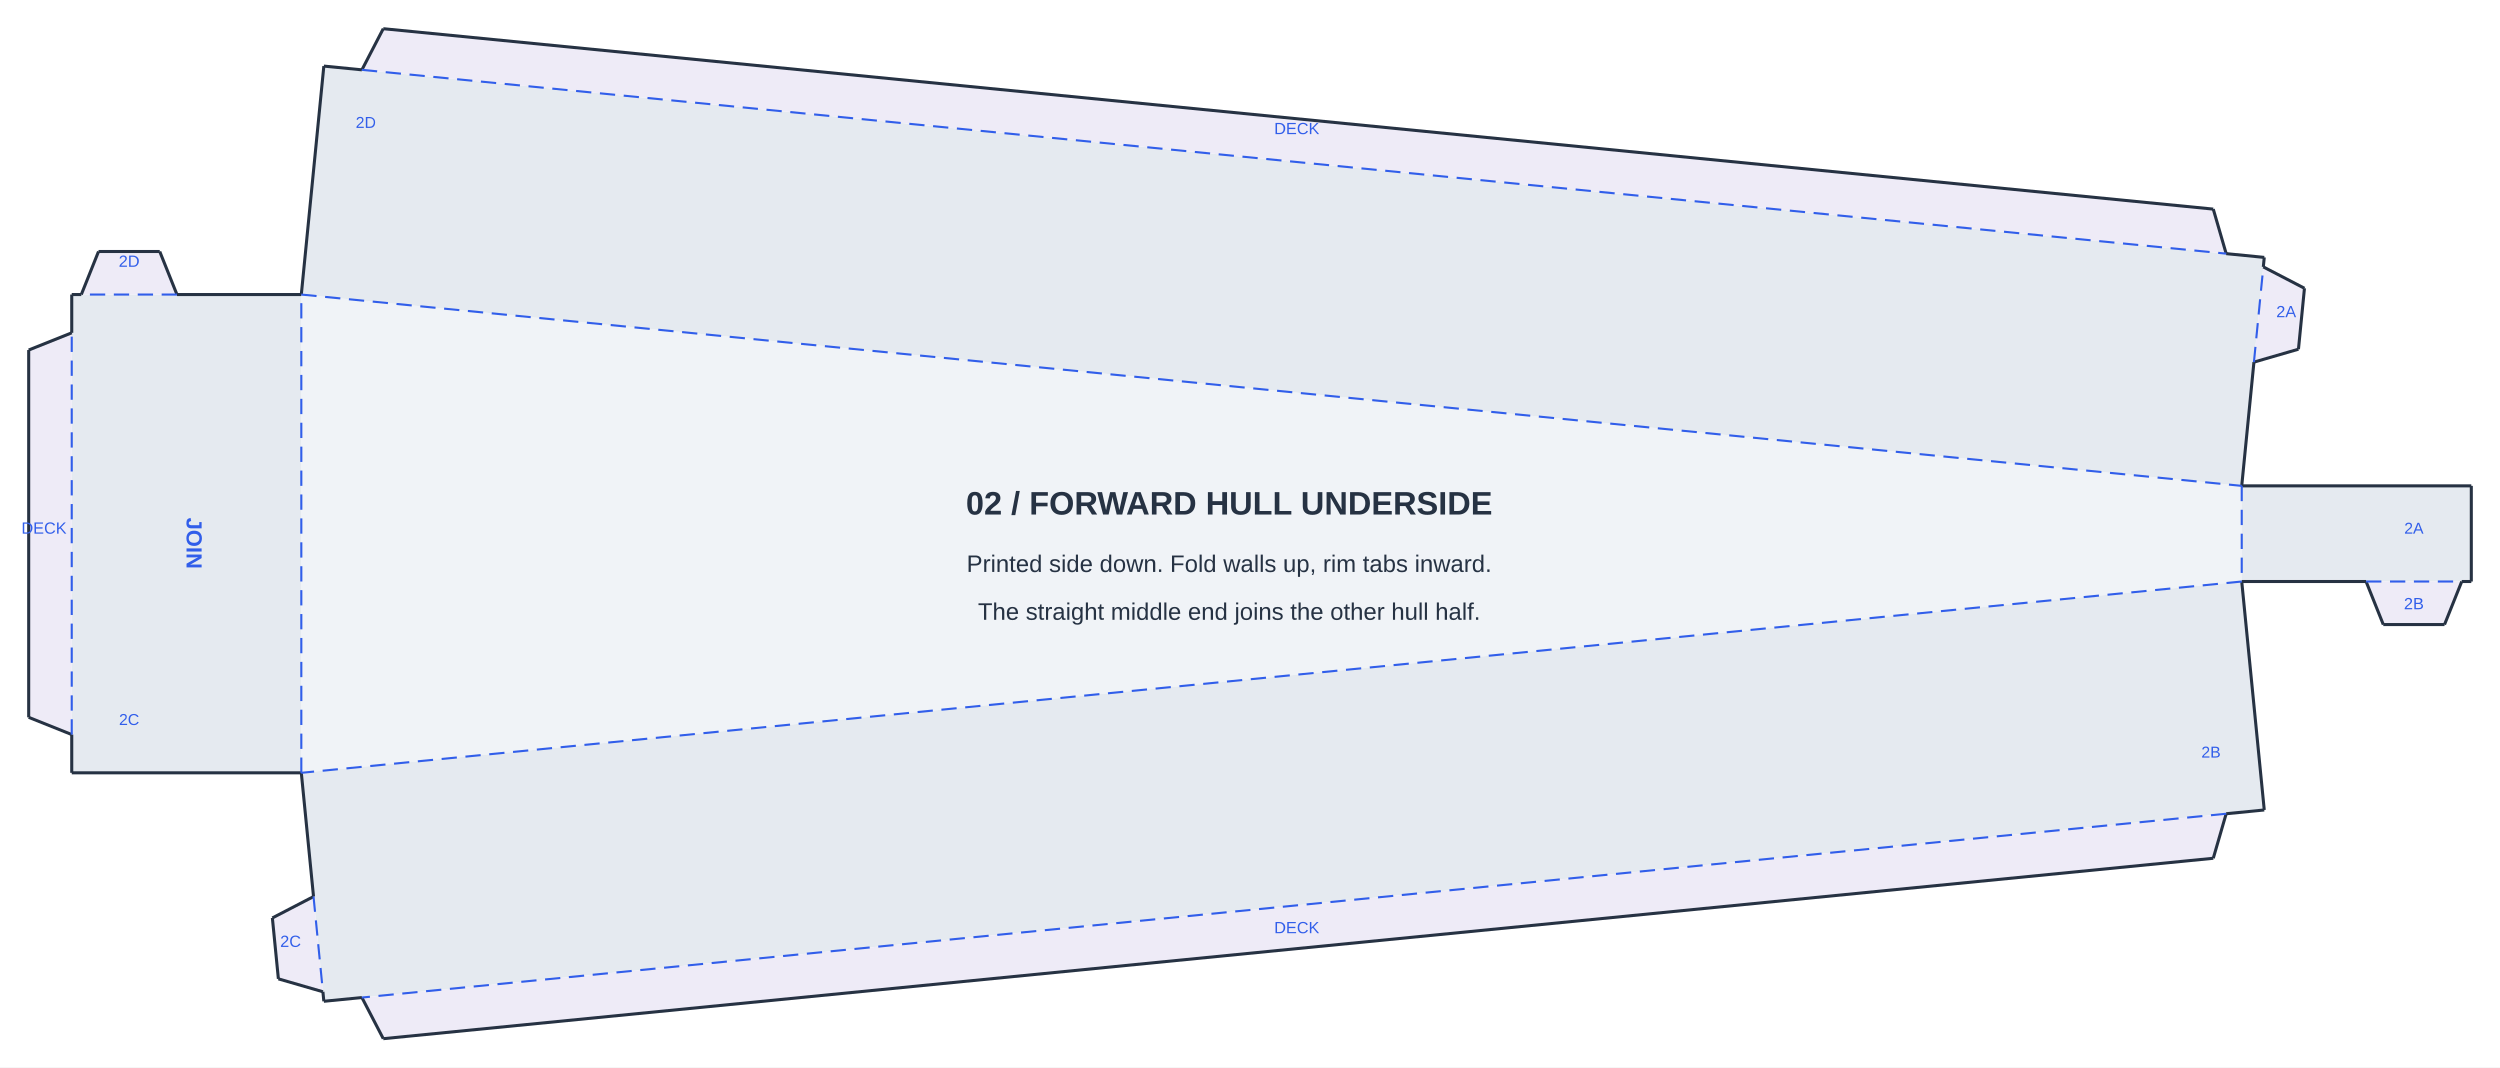
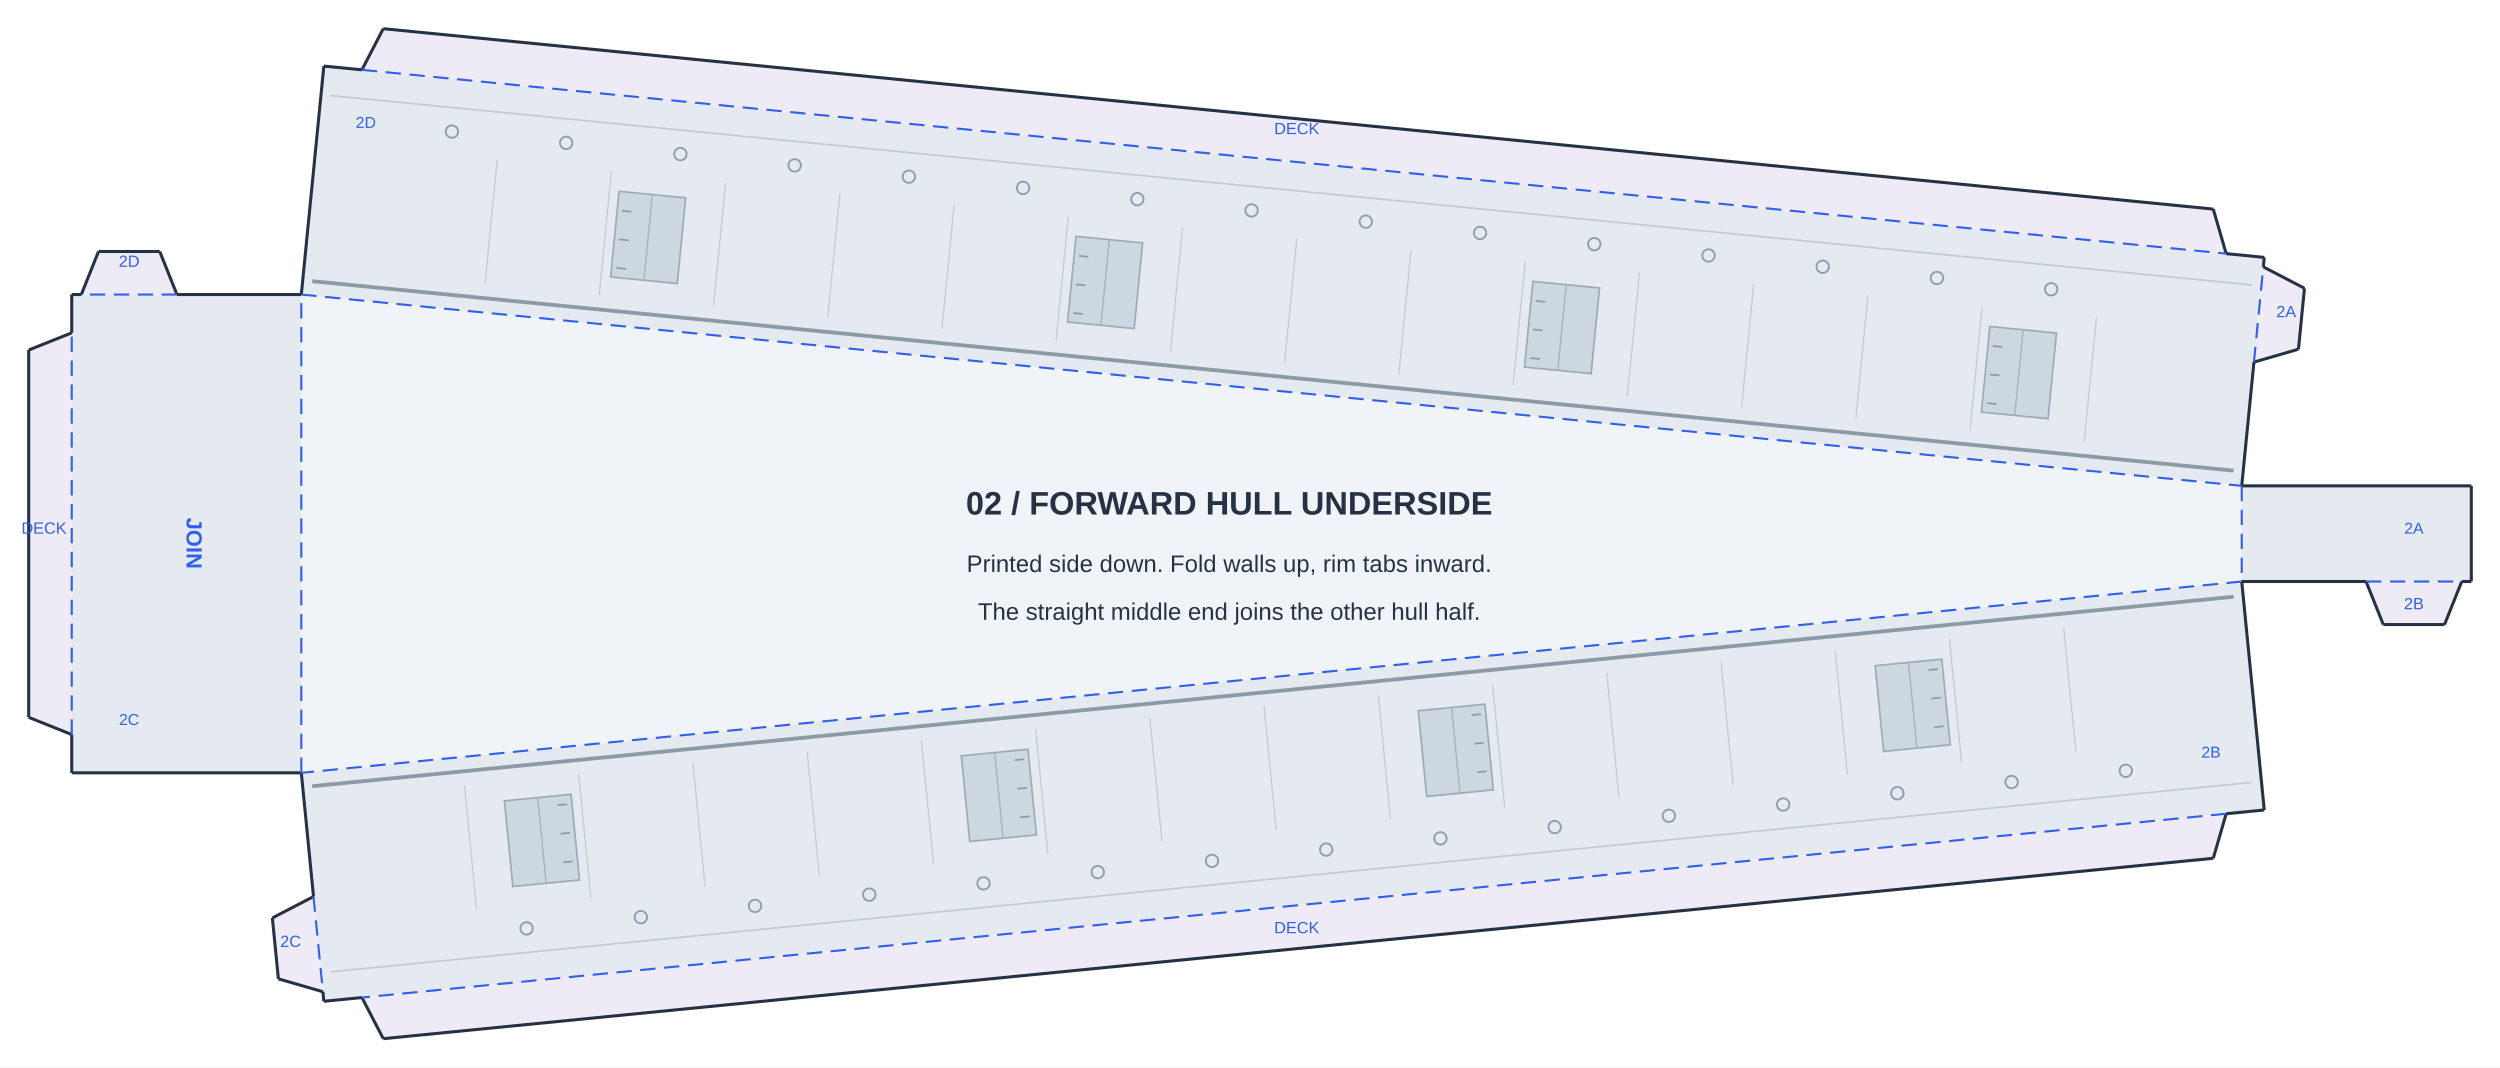
<svg xmlns="http://www.w3.org/2000/svg" width="261.357mm" height="111.587mm" viewBox="11.5 34.207 261.357 111.587">
  <rect x="11.5" y="34.207" width="261.357" height="111.587" fill="white" />
  <polygon points="43.000,65.000 245.857,85.000 245.857,95.000 43.000,115.000" fill="#f0f3f7" stroke="none" stroke-width="0.2" />
  <polygon points="43.000,65.000 245.857,85.000 248.212,61.116 45.355,41.116" fill="#e5eaf0" stroke="none" stroke-width="0.2" />
  <polygon points="247.133,72.063 248.114,62.111 252.415,64.344 251.787,70.713" fill="#eeebf7" stroke="none" stroke-width="0.2" />
  <polygon points="49.335,41.508 244.231,60.723 242.881,56.068 51.568,37.207" fill="#eeebf7" stroke="none" stroke-width="0.2" />
  <polygon points="245.857,85.000 245.857,95.000 269.857,95.000 269.857,85.000" fill="#e5eaf0" stroke="none" stroke-width="0.2" />
  <polygon points="258.857,95.000 268.857,95.000 267.057,99.500 260.657,99.500" fill="#eeebf7" stroke="none" stroke-width="0.2" />
  <polygon points="245.857,95.000 43.000,115.000 45.355,138.884 248.212,118.884" fill="#e5eaf0" stroke="none" stroke-width="0.2" />
  <polygon points="44.276,127.937 45.257,137.889 40.602,136.539 39.974,130.170" fill="#eeebf7" stroke="none" stroke-width="0.2" />
  <polygon points="244.231,119.277 49.335,138.492 51.568,142.793 242.881,123.932" fill="#eeebf7" stroke="none" stroke-width="0.2" />
  <polygon points="43.000,115.000 43.000,65.000 19.000,65.000 19.000,115.000" fill="#e5eaf0" stroke="none" stroke-width="0.2" />
  <polygon points="30.000,65.000 20.000,65.000 21.800,60.500 28.200,60.500" fill="#eeebf7" stroke="none" stroke-width="0.2" />
  <polygon points="19.000,111.000 19.000,69.000 14.500,70.800 14.500,109.200" fill="#eeebf7" stroke="none" stroke-width="0.2" />
  <line x1="245.857" y1="85.000" x2="247.133" y2="72.063" stroke="#263243" stroke-width="0.32" />
  <line x1="248.114" y1="62.111" x2="248.212" y2="61.116" stroke="#263243" stroke-width="0.32" />
  <line x1="248.212" y1="61.116" x2="244.231" y2="60.723" stroke="#263243" stroke-width="0.32" />
  <line x1="49.335" y1="41.508" x2="45.355" y2="41.116" stroke="#263243" stroke-width="0.32" />
  <line x1="45.355" y1="41.116" x2="43.000" y2="65.000" stroke="#263243" stroke-width="0.32" />
  <line x1="248.114" y1="62.111" x2="252.415" y2="64.344" stroke="#263243" stroke-width="0.32" />
  <line x1="252.415" y1="64.344" x2="251.787" y2="70.713" stroke="#263243" stroke-width="0.32" />
  <line x1="251.787" y1="70.713" x2="247.133" y2="72.063" stroke="#263243" stroke-width="0.32" />
  <line x1="244.231" y1="60.723" x2="242.881" y2="56.068" stroke="#263243" stroke-width="0.32" />
  <line x1="242.881" y1="56.068" x2="51.568" y2="37.207" stroke="#263243" stroke-width="0.32" />
  <line x1="51.568" y1="37.207" x2="49.335" y2="41.508" stroke="#263243" stroke-width="0.32" />
  <line x1="245.857" y1="95.000" x2="258.857" y2="95.000" stroke="#263243" stroke-width="0.32" />
  <line x1="268.857" y1="95.000" x2="269.857" y2="95.000" stroke="#263243" stroke-width="0.32" />
  <line x1="269.857" y1="95.000" x2="269.857" y2="85.000" stroke="#263243" stroke-width="0.32" />
  <line x1="269.857" y1="85.000" x2="245.857" y2="85.000" stroke="#263243" stroke-width="0.32" />
  <line x1="268.857" y1="95.000" x2="267.057" y2="99.500" stroke="#263243" stroke-width="0.32" />
  <line x1="267.057" y1="99.500" x2="260.657" y2="99.500" stroke="#263243" stroke-width="0.32" />
  <line x1="260.657" y1="99.500" x2="258.857" y2="95.000" stroke="#263243" stroke-width="0.32" />
  <line x1="43.000" y1="115.000" x2="44.276" y2="127.937" stroke="#263243" stroke-width="0.32" />
  <line x1="45.257" y1="137.889" x2="45.355" y2="138.884" stroke="#263243" stroke-width="0.32" />
  <line x1="45.355" y1="138.884" x2="49.335" y2="138.492" stroke="#263243" stroke-width="0.32" />
  <line x1="244.231" y1="119.277" x2="248.212" y2="118.884" stroke="#263243" stroke-width="0.32" />
  <line x1="248.212" y1="118.884" x2="245.857" y2="95.000" stroke="#263243" stroke-width="0.32" />
  <line x1="45.257" y1="137.889" x2="40.602" y2="136.539" stroke="#263243" stroke-width="0.32" />
  <line x1="40.602" y1="136.539" x2="39.974" y2="130.170" stroke="#263243" stroke-width="0.32" />
  <line x1="39.974" y1="130.170" x2="44.276" y2="127.937" stroke="#263243" stroke-width="0.32" />
  <line x1="49.335" y1="138.492" x2="51.568" y2="142.793" stroke="#263243" stroke-width="0.32" />
  <line x1="51.568" y1="142.793" x2="242.881" y2="123.932" stroke="#263243" stroke-width="0.32" />
  <line x1="242.881" y1="123.932" x2="244.231" y2="119.277" stroke="#263243" stroke-width="0.32" />
  <line x1="43.000" y1="65.000" x2="30.000" y2="65.000" stroke="#263243" stroke-width="0.32" />
  <line x1="20.000" y1="65.000" x2="19.000" y2="65.000" stroke="#263243" stroke-width="0.32" />
  <line x1="19.000" y1="65.000" x2="19.000" y2="69.000" stroke="#263243" stroke-width="0.32" />
  <line x1="19.000" y1="111.000" x2="19.000" y2="115.000" stroke="#263243" stroke-width="0.32" />
  <line x1="19.000" y1="115.000" x2="43.000" y2="115.000" stroke="#263243" stroke-width="0.32" />
  <line x1="20.000" y1="65.000" x2="21.800" y2="60.500" stroke="#263243" stroke-width="0.32" />
  <line x1="21.800" y1="60.500" x2="28.200" y2="60.500" stroke="#263243" stroke-width="0.32" />
  <line x1="28.200" y1="60.500" x2="30.000" y2="65.000" stroke="#263243" stroke-width="0.32" />
  <line x1="19.000" y1="69.000" x2="14.500" y2="70.800" stroke="#263243" stroke-width="0.32" />
  <line x1="14.500" y1="70.800" x2="14.500" y2="109.200" stroke="#263243" stroke-width="0.32" />
  <line x1="14.500" y1="109.200" x2="19.000" y2="111.000" stroke="#263243" stroke-width="0.32" />
  <line x1="43.000" y1="65.000" x2="245.857" y2="85.000" stroke="#315eea" stroke-width="0.22" stroke-dasharray="1.6 0.9" />
  <line x1="247.133" y1="72.063" x2="248.114" y2="62.111" stroke="#315eea" stroke-width="0.22" stroke-dasharray="1.6 0.9" />
  <line x1="49.335" y1="41.508" x2="244.231" y2="60.723" stroke="#315eea" stroke-width="0.22" stroke-dasharray="1.6 0.9" />
  <line x1="245.857" y1="85.000" x2="245.857" y2="95.000" stroke="#315eea" stroke-width="0.22" stroke-dasharray="1.6 0.9" />
  <line x1="258.857" y1="95.000" x2="268.857" y2="95.000" stroke="#315eea" stroke-width="0.22" stroke-dasharray="1.6 0.9" />
  <line x1="245.857" y1="95.000" x2="43.000" y2="115.000" stroke="#315eea" stroke-width="0.22" stroke-dasharray="1.6 0.9" />
  <line x1="44.276" y1="127.937" x2="45.257" y2="137.889" stroke="#315eea" stroke-width="0.22" stroke-dasharray="1.6 0.9" />
  <line x1="244.231" y1="119.277" x2="49.335" y2="138.492" stroke="#315eea" stroke-width="0.22" stroke-dasharray="1.6 0.9" />
  <line x1="43.000" y1="115.000" x2="43.000" y2="65.000" stroke="#315eea" stroke-width="0.22" stroke-dasharray="1.6 0.9" />
  <line x1="30.000" y1="65.000" x2="20.000" y2="65.000" stroke="#315eea" stroke-width="0.22" stroke-dasharray="1.6 0.9" />
  <line x1="19.000" y1="111.000" x2="19.000" y2="69.000" stroke="#315eea" stroke-width="0.22" stroke-dasharray="1.6 0.9" />
  <text x="250.509" y="67.371" transform="rotate(0 250.5091 67.37139)" font-family="Arial, sans-serif" font-size="1.7" font-weight="400" fill="#315eea" text-anchor="middle">2A</text>
  <text x="49.742" y="47.577" transform="rotate(0 49.74196 47.57743)" font-family="Arial, sans-serif" font-size="1.65" font-weight="400" fill="#315eea" text-anchor="middle">2D</text>
  <text x="147.068" y="48.230" transform="rotate(0 147.0678 48.22979)" font-family="Arial, sans-serif" font-size="1.7" font-weight="400" fill="#315eea" text-anchor="middle">DECK</text>
  <text x="263.857" y="97.900" transform="rotate(0 263.857 97.9)" font-family="Arial, sans-serif" font-size="1.7" font-weight="400" fill="#315eea" text-anchor="middle">2B</text>
  <text x="263.857" y="90.000" transform="rotate(0 263.857 90.0)" font-family="Arial, sans-serif" font-size="1.65" font-weight="400" fill="#315eea" text-anchor="middle">2A</text>
  <text x="41.880" y="133.198" transform="rotate(0 41.88008 133.1977)" font-family="Arial, sans-serif" font-size="1.7" font-weight="400" fill="#315eea" text-anchor="middle">2C</text>
  <text x="242.647" y="113.404" transform="rotate(0 242.6472 113.4037)" font-family="Arial, sans-serif" font-size="1.65" font-weight="400" fill="#315eea" text-anchor="middle">2B</text>
  <text x="147.068" y="131.770" transform="rotate(0 147.0678 131.7702)" font-family="Arial, sans-serif" font-size="1.7" font-weight="400" fill="#315eea" text-anchor="middle">DECK</text>
  <text x="25.000" y="62.100" transform="rotate(0 25.0 62.1)" font-family="Arial, sans-serif" font-size="1.7" font-weight="400" fill="#315eea" text-anchor="middle">2D</text>
  <text x="25.000" y="110.000" transform="rotate(0 25.0 110.0)" font-family="Arial, sans-serif" font-size="1.65" font-weight="400" fill="#315eea" text-anchor="middle">2C</text>
  <text x="16.100" y="90.000" transform="rotate(0 16.1 90.0)" font-family="Arial, sans-serif" font-size="1.7" font-weight="400" fill="#315eea" text-anchor="middle">DECK</text>
+   <line x1="44.142" y1="63.605" x2="245.009" y2="83.409" stroke="#8c9aa7" stroke-width="0.4" />
+   <line x1="46.056" y1="44.199" x2="246.922" y2="64.003" stroke="#c0cad3" stroke-width="0.18" />
+   <polygon points="59.394,48.027 59.356,48.192 59.276,48.342 59.160,48.465 59.016,48.555 58.853,48.604 58.684,48.610 58.519,48.571 58.369,48.491 58.245,48.375 58.156,48.231 58.106,48.069 58.101,47.899 58.139,47.734 58.219,47.584 58.335,47.460 58.479,47.371 58.642,47.322 58.811,47.316 58.977,47.355 59.126,47.435 59.250,47.551 59.340,47.695 59.389,47.857" fill="none" stroke="#8e9eac" stroke-width="0.2" />
+   <line x1="63.478" y1="50.941" x2="62.203" y2="63.879" stroke="#c0cad3" stroke-width="0.13" />
+   <polygon points="71.337,49.204 71.298,49.369 71.218,49.519 71.102,49.643 70.958,49.732 70.796,49.782 70.626,49.787 70.461,49.749 70.311,49.669 70.187,49.553 70.098,49.408 70.048,49.246 70.043,49.077 70.081,48.911 70.161,48.762 70.277,48.638 70.421,48.548 70.584,48.499 70.753,48.493 70.919,48.532 71.068,48.612 71.192,48.728 71.282,48.872 71.331,49.034" fill="none" stroke="#8e9eac" stroke-width="0.2" />
+   <line x1="75.420" y1="52.119" x2="74.145" y2="65.056" stroke="#c0cad3" stroke-width="0.13" />
+   <polygon points="83.279,50.381 83.240,50.547 83.160,50.696 83.044,50.820 82.900,50.910 82.738,50.959 82.568,50.965 82.403,50.926 82.253,50.846 82.129,50.730 82.040,50.586 81.990,50.423 81.985,50.254 82.023,50.089 82.103,49.939 82.219,49.815 82.364,49.726 82.526,49.676 82.696,49.671 82.861,49.709 83.010,49.789 83.134,49.905 83.224,50.049 83.273,50.212" fill="none" stroke="#8e9eac" stroke-width="0.2" />
+   <line x1="87.362" y1="53.296" x2="86.087" y2="66.233" stroke="#c0cad3" stroke-width="0.13" />
+   <polygon points="95.221,51.559 95.182,51.724 95.102,51.874 94.986,51.998 94.842,52.087 94.680,52.136 94.510,52.142 94.345,52.103 94.195,52.023 94.071,51.907 93.982,51.763 93.933,51.601 93.927,51.431 93.966,51.266 94.046,51.116 94.162,50.993 94.306,50.903 94.468,50.854 94.638,50.848 94.803,50.887 94.953,50.967 95.076,51.083 95.166,51.227 95.215,51.389" fill="none" stroke="#8e9eac" stroke-width="0.2" />
+   <line x1="99.304" y1="54.474" x2="98.029" y2="67.411" stroke="#c0cad3" stroke-width="0.13" />
+   <polygon points="107.163,52.736 107.124,52.901 107.044,53.051 106.928,53.175 106.784,53.265 106.622,53.314 106.452,53.319 106.287,53.281 106.137,53.201 106.013,53.085 105.924,52.941 105.875,52.778 105.869,52.609 105.908,52.443 105.988,52.294 106.104,52.170 106.248,52.080 106.410,52.031 106.580,52.026 106.745,52.064 106.895,52.144 107.018,52.260 107.108,52.404 107.157,52.567" fill="none" stroke="#8e9eac" stroke-width="0.2" />
+   <line x1="111.247" y1="55.651" x2="109.971" y2="68.588" stroke="#c0cad3" stroke-width="0.13" />
+   <polygon points="119.105,53.914 119.066,54.079 118.986,54.229 118.870,54.352 118.726,54.442 118.564,54.491 118.394,54.497 118.229,54.458 118.079,54.378 117.956,54.262 117.866,54.118 117.817,53.956 117.811,53.786 117.850,53.621 117.930,53.471 118.046,53.347 118.190,53.258 118.352,53.209 118.522,53.203 118.687,53.242 118.837,53.322 118.961,53.438 119.050,53.582 119.099,53.744" fill="none" stroke="#8e9eac" stroke-width="0.2" />
+   <line x1="123.189" y1="56.828" x2="121.913" y2="69.766" stroke="#c0cad3" stroke-width="0.13" />
+   <polygon points="131.047,55.091 131.009,55.256 130.929,55.406 130.812,55.530 130.668,55.619 130.506,55.669 130.336,55.674 130.171,55.636 130.022,55.556 129.898,55.440 129.808,55.295 129.759,55.133 129.753,54.963 129.792,54.798 129.872,54.649 129.988,54.525 130.132,54.435 130.294,54.386 130.464,54.380 130.629,54.419 130.779,54.499 130.903,54.615 130.992,54.759 131.042,54.921" fill="none" stroke="#8e9eac" stroke-width="0.2" />
+   <line x1="135.131" y1="58.006" x2="133.855" y2="70.943" stroke="#c0cad3" stroke-width="0.13" />
+   <polygon points="142.989,56.268 142.951,56.434 142.871,56.583 142.755,56.707 142.610,56.797 142.448,56.846 142.279,56.851 142.113,56.813 141.964,56.733 141.840,56.617 141.750,56.473 141.701,56.310 141.695,56.141 141.734,55.976 141.814,55.826 141.930,55.702 142.074,55.613 142.236,55.563 142.406,55.558 142.571,55.596 142.721,55.676 142.845,55.792 142.934,55.936 142.984,56.099" fill="none" stroke="#8e9eac" stroke-width="0.2" />
+   <line x1="147.073" y1="59.183" x2="145.797" y2="72.120" stroke="#c0cad3" stroke-width="0.13" />
+   <polygon points="154.931,57.446 154.893,57.611 154.813,57.761 154.697,57.885 154.553,57.974 154.390,58.023 154.221,58.029 154.055,57.990 153.906,57.910 153.782,57.794 153.692,57.650 153.643,57.488 153.638,57.318 153.676,57.153 153.756,57.003 153.872,56.880 154.016,56.790 154.179,56.741 154.348,56.735 154.513,56.774 154.663,56.854 154.787,56.970 154.876,57.114 154.926,57.276" fill="none" stroke="#8e9eac" stroke-width="0.2" />
+   <line x1="159.015" y1="60.361" x2="157.739" y2="73.298" stroke="#c0cad3" stroke-width="0.13" />
+   <polygon points="166.873,58.623 166.835,58.788 166.755,58.938 166.639,59.062 166.495,59.151 166.332,59.201 166.163,59.206 165.997,59.168 165.848,59.088 165.724,58.972 165.634,58.828 165.585,58.665 165.580,58.496 165.618,58.330 165.698,58.181 165.814,58.057 165.958,57.967 166.121,57.918 166.290,57.913 166.456,57.951 166.605,58.031 166.729,58.147 166.819,58.291 166.868,58.454" fill="none" stroke="#8e9eac" stroke-width="0.2" />
+   <line x1="170.957" y1="61.538" x2="169.682" y2="74.475" stroke="#c0cad3" stroke-width="0.13" />
+   <polygon points="178.815,59.801 178.777,59.966 178.697,60.115 178.581,60.239 178.437,60.329 178.274,60.378 178.105,60.384 177.940,60.345 177.790,60.265 177.666,60.149 177.577,60.005 177.527,59.843 177.522,59.673 177.560,59.508 177.640,59.358 177.756,59.234 177.900,59.145 178.063,59.095 178.232,59.090 178.398,59.128 178.547,59.208 178.671,59.324 178.761,59.469 178.810,59.631" fill="none" stroke="#8e9eac" stroke-width="0.2" />
+   <line x1="182.899" y1="62.715" x2="181.624" y2="75.653" stroke="#c0cad3" stroke-width="0.13" />
+   <polygon points="190.758,60.978 190.719,61.143 190.639,61.293 190.523,61.417 190.379,61.506 190.217,61.556 190.047,61.561 189.882,61.523 189.732,61.442 189.608,61.326 189.519,61.182 189.469,61.020 189.464,60.850 189.502,60.685 189.582,60.536 189.698,60.412 189.842,60.322 190.005,60.273 190.174,60.267 190.340,60.306 190.489,60.386 190.613,60.502 190.703,60.646 190.752,60.808" fill="none" stroke="#8e9eac" stroke-width="0.2" />
+   <line x1="194.841" y1="63.893" x2="193.566" y2="76.830" stroke="#c0cad3" stroke-width="0.13" />
+   <polygon points="202.700,62.155 202.661,62.321 202.581,62.470 202.465,62.594 202.321,62.684 202.159,62.733 201.989,62.738 201.824,62.700 201.674,62.620 201.550,62.504 201.461,62.360 201.411,62.197 201.406,62.028 201.444,61.863 201.524,61.713 201.640,61.589 201.785,61.499 201.947,61.450 202.117,61.445 202.282,61.483 202.431,61.563 202.555,61.679 202.645,61.823 202.694,61.986" fill="none" stroke="#8e9eac" stroke-width="0.2" />
+   <line x1="206.783" y1="65.070" x2="205.508" y2="78.007" stroke="#c0cad3" stroke-width="0.13" />
+   <polygon points="214.642,63.333 214.603,63.498 214.523,63.648 214.407,63.771 214.263,63.861 214.101,63.910 213.931,63.916 213.766,63.877 213.616,63.797 213.492,63.681 213.403,63.537 213.354,63.375 213.348,63.205 213.387,63.040 213.467,62.890 213.583,62.766 213.727,62.677 213.889,62.628 214.059,62.622 214.224,62.661 214.374,62.741 214.497,62.857 214.587,63.001 214.636,63.163" fill="none" stroke="#8e9eac" stroke-width="0.2" />
+   <line x1="218.725" y1="66.247" x2="217.450" y2="79.185" stroke="#c0cad3" stroke-width="0.13" />
+   <polygon points="226.584,64.510 226.545,64.675 226.465,64.825 226.349,64.949 226.205,65.038 226.043,65.088 225.873,65.093 225.708,65.055 225.558,64.975 225.434,64.859 225.345,64.715 225.296,64.552 225.290,64.383 225.329,64.217 225.409,64.068 225.525,63.944 225.669,63.854 225.831,63.805 226.001,63.799 226.166,63.838 226.316,63.918 226.439,64.034 226.529,64.178 226.578,64.341" fill="none" stroke="#8e9eac" stroke-width="0.2" />
+   <line x1="230.668" y1="67.425" x2="229.392" y2="80.362" stroke="#c0cad3" stroke-width="0.13" />
+   <polygon points="76.219,54.207 83.185,54.894 82.302,63.851 75.336,63.164" fill="#cdd7df" stroke="#9dabb7" stroke-width="0.18" />
+   <line x1="79.702" y1="54.551" x2="78.819" y2="63.507" stroke="#a7b4bf" stroke-width="0.15" />
+   <line x1="76.521" y1="56.247" x2="77.516" y2="56.345" stroke="#879bab" stroke-width="0.18" />
+   <line x1="76.226" y1="59.232" x2="77.221" y2="59.330" stroke="#879bab" stroke-width="0.18" />
+   <line x1="75.932" y1="62.218" x2="76.927" y2="62.316" stroke="#879bab" stroke-width="0.18" />
+   <polygon points="123.988,58.917 130.954,59.604 130.071,68.560 123.105,67.873" fill="#cdd7df" stroke="#9dabb7" stroke-width="0.18" />
+   <line x1="127.471" y1="59.260" x2="126.588" y2="68.217" stroke="#a7b4bf" stroke-width="0.15" />
+   <line x1="124.289" y1="60.956" x2="125.284" y2="61.054" stroke="#879bab" stroke-width="0.18" />
+   <line x1="123.995" y1="63.942" x2="124.990" y2="64.040" stroke="#879bab" stroke-width="0.18" />
+   <line x1="123.700" y1="66.927" x2="124.695" y2="67.025" stroke="#879bab" stroke-width="0.18" />
+   <polygon points="171.756,63.626 178.722,64.313 177.839,73.270 170.873,72.583" fill="#cdd7df" stroke="#9dabb7" stroke-width="0.18" />
+   <line x1="175.239" y1="63.970" x2="174.356" y2="72.926" stroke="#a7b4bf" stroke-width="0.15" />
+   <line x1="172.057" y1="65.666" x2="173.053" y2="65.764" stroke="#879bab" stroke-width="0.18" />
+   <line x1="171.763" y1="68.651" x2="172.758" y2="68.749" stroke="#879bab" stroke-width="0.18" />
+   <line x1="171.469" y1="71.637" x2="172.464" y2="71.735" stroke="#879bab" stroke-width="0.18" />
+   <polygon points="219.524,68.336 226.491,69.023 225.608,77.979 218.641,77.293" fill="#cdd7df" stroke="#9dabb7" stroke-width="0.18" />
+   <line x1="223.008" y1="68.679" x2="222.124" y2="77.636" stroke="#a7b4bf" stroke-width="0.15" />
+   <line x1="219.826" y1="70.375" x2="220.821" y2="70.473" stroke="#879bab" stroke-width="0.18" />
+   <line x1="219.531" y1="73.361" x2="220.527" y2="73.459" stroke="#879bab" stroke-width="0.18" />
+   <line x1="219.237" y1="76.346" x2="220.232" y2="76.445" stroke="#879bab" stroke-width="0.18" />
+   <line x1="245.009" y1="96.591" x2="44.142" y2="116.395" stroke="#8c9aa7" stroke-width="0.4" />
+   <line x1="246.922" y1="115.997" x2="46.056" y2="135.801" stroke="#c0cad3" stroke-width="0.18" />
+   <polygon points="233.093,114.848 233.098,114.679 233.148,114.516 233.237,114.372 233.361,114.256 233.511,114.176 233.676,114.137 233.846,114.143 234.008,114.192 234.152,114.282 234.268,114.406 234.348,114.555 234.387,114.721 234.381,114.890 234.332,115.053 234.242,115.197 234.118,115.313 233.969,115.393 233.803,115.431 233.634,115.426 233.471,115.376 233.327,115.287 233.211,115.163 233.131,115.013" fill="none" stroke="#8e9eac" stroke-width="0.2" />
+   <line x1="228.519" y1="112.787" x2="227.243" y2="99.850" stroke="#c0cad3" stroke-width="0.13" />
+   <polygon points="221.151,116.026 221.156,115.856 221.206,115.694 221.295,115.549 221.419,115.433 221.569,115.353 221.734,115.315 221.903,115.320 222.066,115.370 222.210,115.459 222.326,115.583 222.406,115.733 222.444,115.898 222.439,116.068 222.390,116.230 222.300,116.374 222.176,116.490 222.027,116.570 221.861,116.609 221.692,116.603 221.529,116.554 221.385,116.464 221.269,116.340 221.189,116.191" fill="none" stroke="#8e9eac" stroke-width="0.2" />
+   <line x1="216.576" y1="113.964" x2="215.301" y2="101.027" stroke="#c0cad3" stroke-width="0.13" />
+   <polygon points="209.209,117.203 209.214,117.033 209.263,116.871 209.353,116.727 209.477,116.611 209.626,116.531 209.792,116.492 209.961,116.498 210.124,116.547 210.268,116.637 210.384,116.760 210.464,116.910 210.502,117.075 210.497,117.245 210.448,117.407 210.358,117.551 210.234,117.667 210.085,117.747 209.919,117.786 209.750,117.780 209.587,117.731 209.443,117.642 209.327,117.518 209.247,117.368" fill="none" stroke="#8e9eac" stroke-width="0.2" />
+   <line x1="204.634" y1="115.142" x2="203.359" y2="102.205" stroke="#c0cad3" stroke-width="0.13" />
+   <polygon points="197.267,118.380 197.272,118.211 197.321,118.048 197.411,117.904 197.535,117.788 197.684,117.708 197.850,117.670 198.019,117.675 198.182,117.724 198.326,117.814 198.442,117.938 198.522,118.088 198.560,118.253 198.555,118.422 198.505,118.585 198.416,118.729 198.292,118.845 198.142,118.925 197.977,118.963 197.808,118.958 197.645,118.909 197.501,118.819 197.385,118.695 197.305,118.546" fill="none" stroke="#8e9eac" stroke-width="0.2" />
+   <line x1="192.692" y1="116.319" x2="191.417" y2="103.382" stroke="#c0cad3" stroke-width="0.13" />
+   <polygon points="185.324,119.558 185.330,119.388 185.379,119.226 185.469,119.082 185.593,118.966 185.742,118.886 185.908,118.847 186.077,118.853 186.239,118.902 186.384,118.991 186.500,119.115 186.580,119.265 186.618,119.430 186.613,119.600 186.563,119.762 186.474,119.906 186.350,120.022 186.200,120.102 186.035,120.141 185.865,120.135 185.703,120.086 185.559,119.996 185.443,119.873 185.363,119.723" fill="none" stroke="#8e9eac" stroke-width="0.2" />
+   <line x1="180.750" y1="117.497" x2="179.475" y2="104.559" stroke="#c0cad3" stroke-width="0.13" />
+   <polygon points="173.382,120.735 173.388,120.565 173.437,120.403 173.527,120.259 173.651,120.143 173.800,120.063 173.965,120.024 174.135,120.030 174.297,120.079 174.442,120.169 174.558,120.293 174.638,120.442 174.676,120.608 174.671,120.777 174.621,120.940 174.532,121.084 174.408,121.200 174.258,121.280 174.093,121.318 173.923,121.313 173.761,121.263 173.617,121.174 173.501,121.050 173.421,120.900" fill="none" stroke="#8e9eac" stroke-width="0.2" />
+   <line x1="168.808" y1="118.674" x2="167.533" y2="105.737" stroke="#c0cad3" stroke-width="0.13" />
+   <polygon points="161.440,121.912 161.446,121.743 161.495,121.581 161.585,121.436 161.708,121.320 161.858,121.240 162.023,121.202 162.193,121.207 162.355,121.257 162.499,121.346 162.615,121.470 162.695,121.620 162.734,121.785 162.728,121.955 162.679,122.117 162.590,122.261 162.466,122.377 162.316,122.457 162.151,122.496 161.981,122.490 161.819,122.441 161.675,122.351 161.559,122.227 161.479,122.078" fill="none" stroke="#8e9eac" stroke-width="0.2" />
+   <line x1="156.866" y1="119.851" x2="155.590" y2="106.914" stroke="#c0cad3" stroke-width="0.13" />
+   <polygon points="149.498,123.090 149.504,122.920 149.553,122.758 149.642,122.614 149.766,122.498 149.916,122.418 150.081,122.379 150.251,122.385 150.413,122.434 150.557,122.524 150.673,122.647 150.753,122.797 150.792,122.962 150.786,123.132 150.737,123.294 150.647,123.438 150.524,123.554 150.374,123.634 150.209,123.673 150.039,123.667 149.877,123.618 149.733,123.529 149.617,123.405 149.537,123.255" fill="none" stroke="#8e9eac" stroke-width="0.2" />
+   <line x1="144.924" y1="121.029" x2="143.648" y2="108.091" stroke="#c0cad3" stroke-width="0.13" />
+   <polygon points="137.556,124.267 137.562,124.098 137.611,123.935 137.700,123.791 137.824,123.675 137.974,123.595 138.139,123.557 138.309,123.562 138.471,123.611 138.615,123.701 138.731,123.825 138.811,123.974 138.850,124.140 138.844,124.309 138.795,124.472 138.705,124.616 138.582,124.732 138.432,124.812 138.267,124.850 138.097,124.845 137.935,124.796 137.791,124.706 137.675,124.582 137.595,124.433" fill="none" stroke="#8e9eac" stroke-width="0.2" />
+   <line x1="132.982" y1="122.206" x2="131.706" y2="109.269" stroke="#c0cad3" stroke-width="0.13" />
+   <polygon points="125.614,125.445 125.619,125.275 125.669,125.113 125.758,124.969 125.882,124.853 126.032,124.773 126.197,124.734 126.367,124.740 126.529,124.789 126.673,124.878 126.789,125.002 126.869,125.152 126.908,125.317 126.902,125.487 126.853,125.649 126.763,125.793 126.639,125.909 126.490,125.989 126.325,126.028 126.155,126.022 125.993,125.973 125.848,125.883 125.732,125.760 125.652,125.610" fill="none" stroke="#8e9eac" stroke-width="0.2" />
+   <line x1="121.040" y1="123.384" x2="119.764" y2="110.446" stroke="#c0cad3" stroke-width="0.13" />
+   <polygon points="113.672,126.622 113.677,126.452 113.727,126.290 113.816,126.146 113.940,126.030 114.090,125.950 114.255,125.911 114.425,125.917 114.587,125.966 114.731,126.056 114.847,126.180 114.927,126.329 114.966,126.494 114.960,126.664 114.911,126.826 114.821,126.971 114.697,127.087 114.548,127.167 114.382,127.205 114.213,127.200 114.050,127.150 113.906,127.061 113.790,126.937 113.710,126.787" fill="none" stroke="#8e9eac" stroke-width="0.2" />
+   <line x1="109.098" y1="124.561" x2="107.822" y2="111.624" stroke="#c0cad3" stroke-width="0.13" />
+   <polygon points="101.730,127.799 101.735,127.630 101.785,127.467 101.874,127.323 101.998,127.207 102.148,127.127 102.313,127.089 102.482,127.094 102.645,127.144 102.789,127.233 102.905,127.357 102.985,127.507 103.023,127.672 103.018,127.841 102.969,128.004 102.879,128.148 102.755,128.264 102.606,128.344 102.440,128.383 102.271,128.377 102.108,128.328 101.964,128.238 101.848,128.114 101.768,127.965" fill="none" stroke="#8e9eac" stroke-width="0.2" />
+   <line x1="97.155" y1="125.738" x2="95.880" y2="112.801" stroke="#c0cad3" stroke-width="0.13" />
+   <polygon points="89.788,128.977 89.793,128.807 89.842,128.645 89.932,128.501 90.056,128.385 90.205,128.305 90.371,128.266 90.540,128.272 90.703,128.321 90.847,128.411 90.963,128.534 91.043,128.684 91.081,128.849 91.076,129.019 91.027,129.181 90.937,129.325 90.813,129.441 90.664,129.521 90.498,129.560 90.329,129.554 90.166,129.505 90.022,129.416 89.906,129.292 89.826,129.142" fill="none" stroke="#8e9eac" stroke-width="0.2" />
+   <line x1="85.213" y1="126.916" x2="83.938" y2="113.978" stroke="#c0cad3" stroke-width="0.13" />
+   <polygon points="77.846,130.154 77.851,129.985 77.900,129.822 77.990,129.678 78.114,129.562 78.263,129.482 78.429,129.444 78.598,129.449 78.761,129.498 78.905,129.588 79.021,129.712 79.101,129.861 79.139,130.027 79.134,130.196 79.084,130.359 78.995,130.503 78.871,130.619 78.721,130.699 78.556,130.737 78.387,130.732 78.224,130.683 78.080,130.593 77.964,130.469 77.884,130.319" fill="none" stroke="#8e9eac" stroke-width="0.2" />
+   <line x1="73.271" y1="128.093" x2="71.996" y2="115.156" stroke="#c0cad3" stroke-width="0.13" />
+   <polygon points="65.903,131.332 65.909,131.162 65.958,131.000 66.048,130.856 66.172,130.740 66.321,130.660 66.487,130.621 66.656,130.627 66.818,130.676 66.963,130.765 67.079,130.889 67.159,131.039 67.197,131.204 67.192,131.374 67.142,131.536 67.053,131.680 66.929,131.796 66.779,131.876 66.614,131.915 66.444,131.909 66.282,131.860 66.138,131.770 66.022,131.646 65.942,131.497" fill="none" stroke="#8e9eac" stroke-width="0.2" />
+   <line x1="61.329" y1="129.270" x2="60.054" y2="116.333" stroke="#c0cad3" stroke-width="0.13" />
+   <polygon points="215.385,112.072 208.419,112.759 207.536,103.802 214.502,103.116" fill="#cdd7df" stroke="#9dabb7" stroke-width="0.18" />
+   <line x1="211.902" y1="112.416" x2="211.019" y2="103.459" stroke="#a7b4bf" stroke-width="0.15" />
+   <line x1="214.691" y1="110.131" x2="213.696" y2="110.229" stroke="#879bab" stroke-width="0.18" />
+   <line x1="214.397" y1="107.145" x2="213.402" y2="107.243" stroke="#879bab" stroke-width="0.18" />
+   <line x1="214.103" y1="104.160" x2="213.107" y2="104.258" stroke="#879bab" stroke-width="0.18" />
+   <polygon points="167.617,116.782 160.650,117.469 159.767,108.512 166.734,107.825" fill="#cdd7df" stroke="#9dabb7" stroke-width="0.18" />
+   <line x1="164.134" y1="117.125" x2="163.250" y2="108.169" stroke="#a7b4bf" stroke-width="0.15" />
+   <line x1="166.923" y1="114.840" x2="165.928" y2="114.939" stroke="#879bab" stroke-width="0.18" />
+   <line x1="166.628" y1="111.855" x2="165.633" y2="111.953" stroke="#879bab" stroke-width="0.18" />
+   <line x1="166.334" y1="108.869" x2="165.339" y2="108.967" stroke="#879bab" stroke-width="0.18" />
+   <polygon points="119.848,121.491 112.882,122.178 111.999,113.222 118.965,112.535" fill="#cdd7df" stroke="#9dabb7" stroke-width="0.18" />
+   <line x1="116.365" y1="121.835" x2="115.482" y2="112.878" stroke="#a7b4bf" stroke-width="0.15" />
+   <line x1="119.154" y1="119.550" x2="118.159" y2="119.648" stroke="#879bab" stroke-width="0.18" />
+   <line x1="118.860" y1="116.564" x2="117.865" y2="116.663" stroke="#879bab" stroke-width="0.18" />
+   <line x1="118.566" y1="113.579" x2="117.571" y2="113.677" stroke="#879bab" stroke-width="0.18" />
+   <polygon points="72.080,126.201 65.114,126.888 64.231,117.931 71.197,117.244" fill="#cdd7df" stroke="#9dabb7" stroke-width="0.18" />
+   <line x1="68.597" y1="126.544" x2="67.714" y2="117.588" stroke="#a7b4bf" stroke-width="0.15" />
+   <line x1="71.386" y1="124.260" x2="70.391" y2="124.358" stroke="#879bab" stroke-width="0.18" />
+   <line x1="71.092" y1="121.274" x2="70.096" y2="121.372" stroke="#879bab" stroke-width="0.18" />
+   <line x1="70.797" y1="118.289" x2="69.802" y2="118.387" stroke="#879bab" stroke-width="0.18" />
  <text x="140.000" y="88.000" transform="rotate(0 140 88)" font-family="Arial, sans-serif" font-size="3.4" font-weight="700" fill="#263243" text-anchor="middle">02 / FORWARD HULL UNDERSIDE</text>
  <text x="140.000" y="94.000" transform="rotate(0 140 94)" font-family="Arial, sans-serif" font-size="2.5" font-weight="400" fill="#263243" text-anchor="middle">Printed side down. Fold walls up, rim tabs inward.</text>
  <text x="140.000" y="99.000" transform="rotate(0 140 99)" font-family="Arial, sans-serif" font-size="2.5" font-weight="400" fill="#263243" text-anchor="middle">The straight middle end joins the other hull half.</text>
  <text x="31.000" y="91.000" transform="rotate(90 31 91)" font-family="Arial, sans-serif" font-size="2.3" font-weight="700" fill="#315eea" text-anchor="middle">JOIN</text>
</svg>
